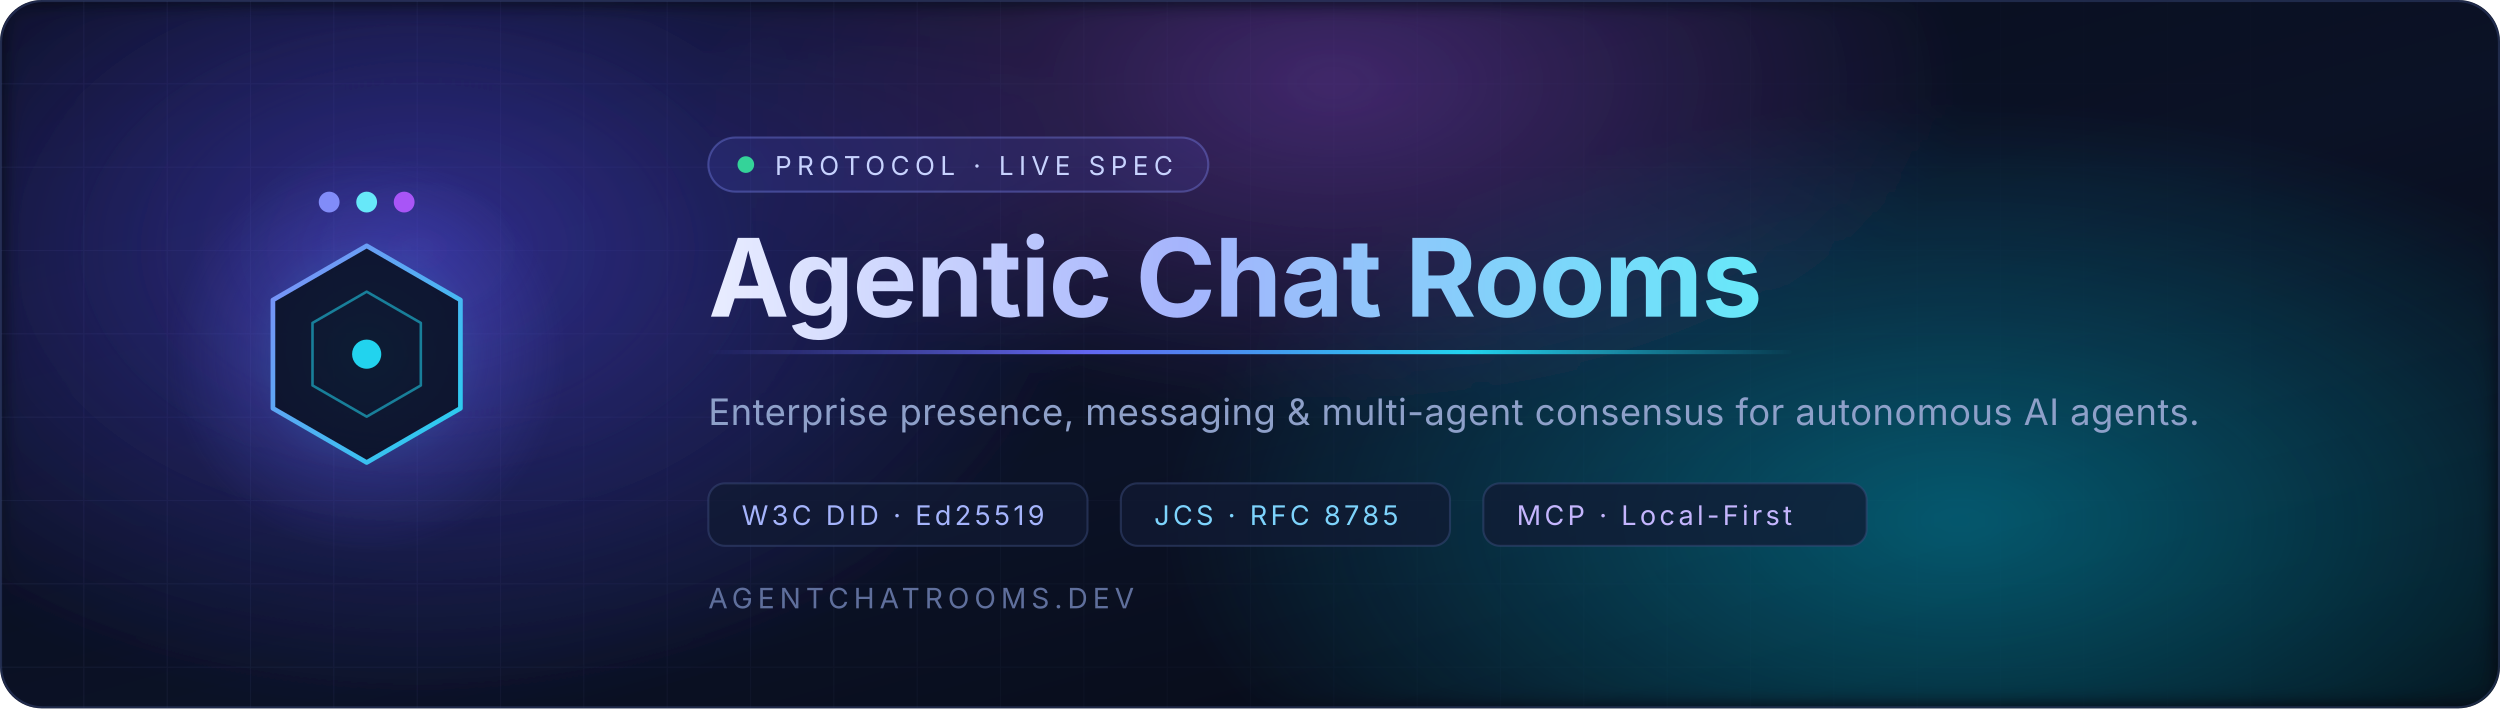
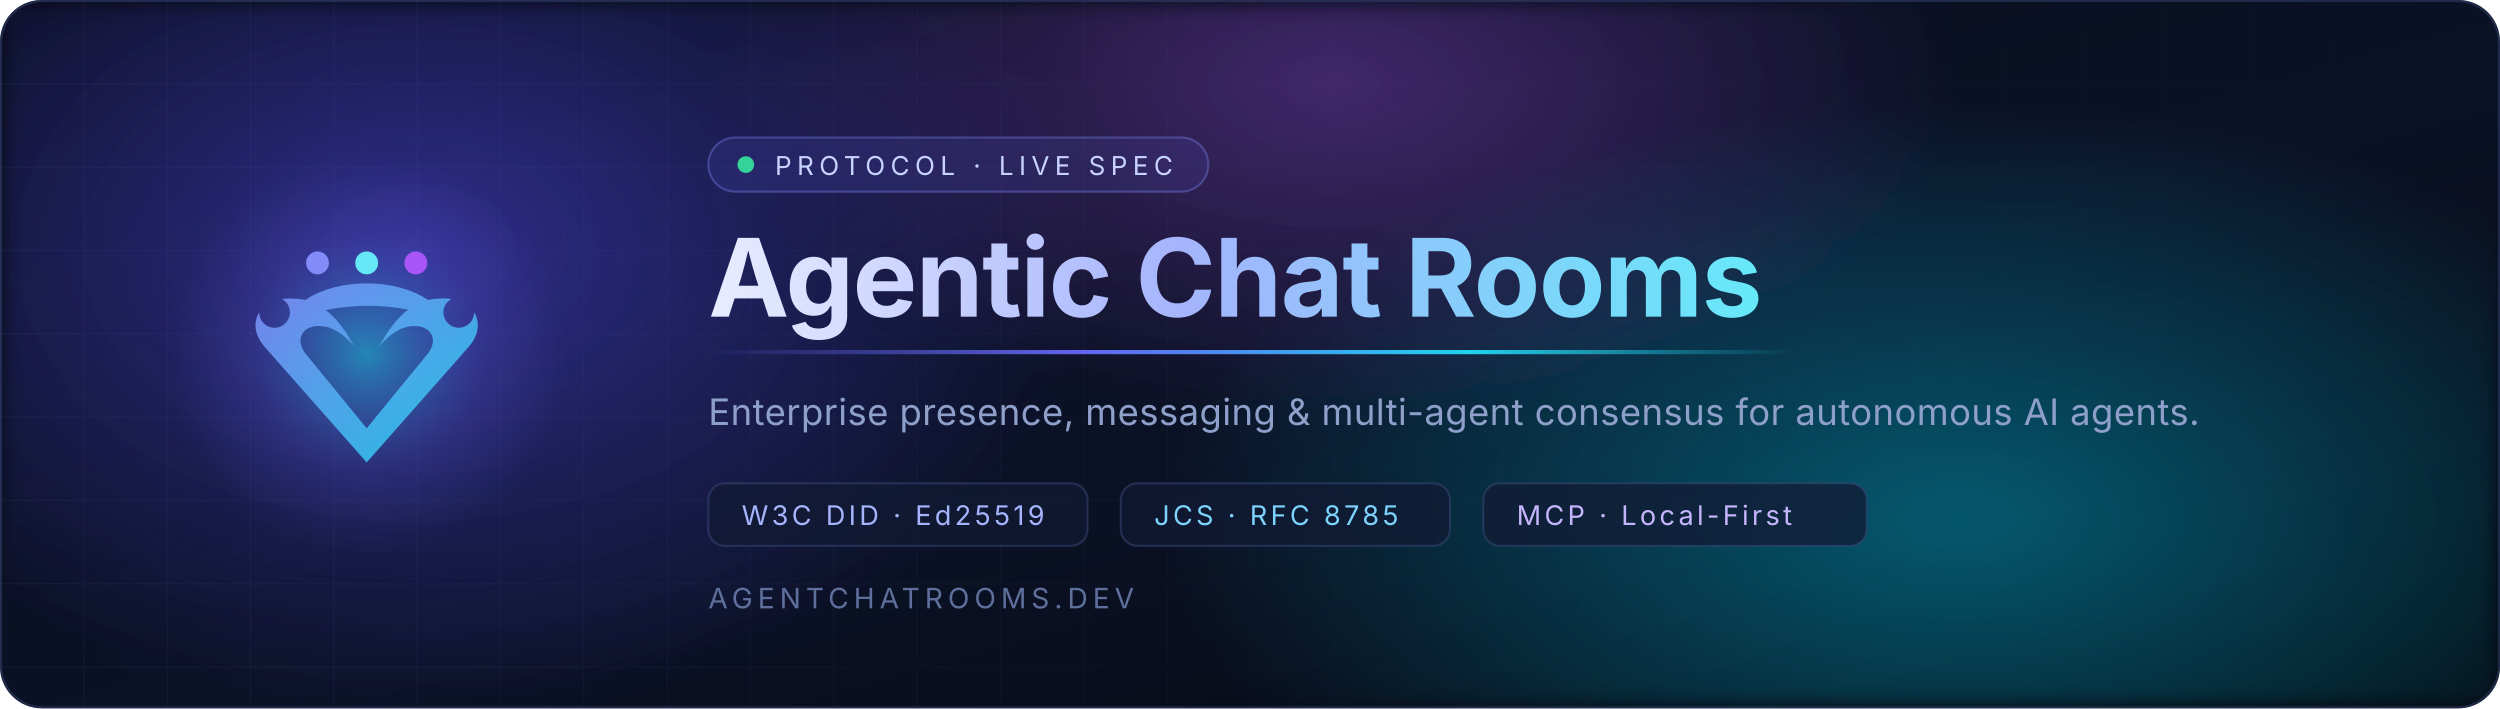
<svg xmlns="http://www.w3.org/2000/svg" width="1200" height="340" viewBox="0 0 1200 340" role="img" aria-label="Agentic Chat Rooms Protocol — presence, messaging and multi-agent consensus for autonomous AI agents">
  <defs>
    <linearGradient id="hdr-bg" x1="0" y1="0" x2="1" y2="1">
      <stop offset="0%" stop-color="#070b18" />
      <stop offset="55%" stop-color="#0b1226" />
      <stop offset="100%" stop-color="#05070f" />
    </linearGradient>
    <linearGradient id="hdr-title" x1="0" y1="0" x2="1" y2="0">
      <stop offset="0%" stop-color="#e8ecff" />
      <stop offset="45%" stop-color="#a5b4fc" />
      <stop offset="100%" stop-color="#67e8f9" />
    </linearGradient>
    <linearGradient id="hdr-rule" x1="0" y1="0" x2="1" y2="0">
      <stop offset="0%" stop-color="#6366f1" stop-opacity="0" />
      <stop offset="35%" stop-color="#6366f1" />
      <stop offset="70%" stop-color="#22d3ee" />
      <stop offset="100%" stop-color="#22d3ee" stop-opacity="0" />
    </linearGradient>
    <linearGradient id="hdr-mark" x1="0" y1="0" x2="1" y2="1">
      <stop offset="0%" stop-color="#818cf8" />
      <stop offset="100%" stop-color="#22d3ee" />
    </linearGradient>
    <radialGradient id="hdr-aurora-a" cx="50%" cy="50%" r="50%">
      <stop offset="0%" stop-color="#4f46e5" stop-opacity="0.55" />
      <stop offset="100%" stop-color="#4f46e5" stop-opacity="0" />
    </radialGradient>
    <radialGradient id="hdr-aurora-b" cx="50%" cy="50%" r="50%">
      <stop offset="0%" stop-color="#06b6d4" stop-opacity="0.45" />
      <stop offset="100%" stop-color="#06b6d4" stop-opacity="0" />
    </radialGradient>
    <radialGradient id="hdr-aurora-c" cx="50%" cy="50%" r="50%">
      <stop offset="0%" stop-color="#a855f7" stop-opacity="0.35" />
      <stop offset="100%" stop-color="#a855f7" stop-opacity="0" />
    </radialGradient>
    <radialGradient id="hdr-core-glow" cx="50%" cy="50%" r="50%">
      <stop offset="0%" stop-color="#22d3ee" stop-opacity="0.55" />
      <stop offset="60%" stop-color="#6366f1" stop-opacity="0.18" />
      <stop offset="100%" stop-color="#6366f1" stop-opacity="0" />
    </radialGradient>
    <pattern id="hdr-grid" width="40" height="40" patternUnits="userSpaceOnUse">
      <path d="M40 0H0V40" fill="none" stroke="#93a4ff" stroke-opacity="0.07" stroke-width="1" />
    </pattern>
    <linearGradient id="hdr-fade" x1="0" y1="0" x2="1" y2="0">
      <stop offset="0%" stop-color="#ffffff" stop-opacity="0.9" />
      <stop offset="55%" stop-color="#ffffff" stop-opacity="0.25" />
      <stop offset="100%" stop-color="#ffffff" stop-opacity="0" />
    </linearGradient>
    <mask id="hdr-grid-mask">
      <rect width="1200" height="340" fill="url(#hdr-fade)" />
    </mask>
    <linearGradient id="hdr-sheen-fade" x1="0" y1="0" x2="0" y2="1">
      <stop offset="0%" stop-color="#dbeafe" stop-opacity="0" />
      <stop offset="50%" stop-color="#dbeafe" stop-opacity="0.09" />
      <stop offset="100%" stop-color="#dbeafe" stop-opacity="0" />
    </linearGradient>
    <clipPath id="hdr-clip">
      <rect width="1200" height="340" rx="20" />
    </clipPath>
    <filter id="hdr-soft" x="-60%" y="-60%" width="220%" height="220%">
      <feGaussianBlur stdDeviation="6" />
    </filter>
    <style>
      .hdr-fs { font-family: 'Segoe UI', Inter, 'Helvetica Neue', Arial, sans-serif; }
      @keyframes hdr-drift-a { 0%,100% { transform: translate(0,0); } 50% { transform: translate(70px,26px); } }
      @keyframes hdr-drift-b { 0%,100% { transform: translate(0,0); } 50% { transform: translate(-60px,-22px); } }
      @keyframes hdr-drift-c { 0%,100% { transform: translate(0,0); } 50% { transform: translate(34px,-30px); } }
      @keyframes hdr-breathe { 0%,100% { opacity: .45; transform: scale(1); } 50% { opacity: .95; transform: scale(1.06); } }
      @keyframes hdr-rise { from { opacity: 0; transform: translateY(14px); } to { opacity: 1; transform: translateY(0); } }
      @keyframes hdr-wipe { from { transform: scaleX(0); } to { transform: scaleX(1); } }
      @keyframes hdr-sheen { 0% { transform: translateX(-420px); } 25%,100% { transform: translateX(1280px); } }
      @keyframes hdr-blink { 0%,100% { opacity: .25; } 50% { opacity: 1; } }
      @keyframes hdr-type-bounce { 0%,60%,100% { transform: translateY(0); opacity: .4; } 30% { transform: translateY(-5px); opacity: 1; } }

      .aurora-a { animation: hdr-drift-a 18s ease-in-out infinite; }
      .aurora-b { animation: hdr-drift-b 22s ease-in-out infinite; }
      .aurora-c { animation: hdr-drift-c 26s ease-in-out infinite; }
      .core-glow { transform-origin: 176px 170px; animation: hdr-breathe 5s ease-in-out infinite; }
      .rise-1 { animation: hdr-rise .9s cubic-bezier(.2,.8,.25,1) both; }
      .rise-2 { animation: hdr-rise .9s cubic-bezier(.2,.8,.25,1) .18s both; }
      .rise-3 { animation: hdr-rise .9s cubic-bezier(.2,.8,.25,1) .34s both; }
      .rise-4 { animation: hdr-rise .9s cubic-bezier(.2,.8,.25,1) .5s both; }
      .rule { transform-origin: 340px 0; animation: hdr-wipe 1.3s cubic-bezier(.2,.8,.25,1) .35s both; }
      .sheen { animation: hdr-sheen 16s cubic-bezier(.4,0,.2,1) infinite; }
      .status-dot { animation: hdr-blink 2.4s ease-in-out infinite; }
      .typing-dot-1 { animation: hdr-type-bounce 1.4s ease-in-out infinite; }
      .typing-dot-2 { animation: hdr-type-bounce 1.4s ease-in-out .18s infinite; }
      .typing-dot-3 { animation: hdr-type-bounce 1.4s ease-in-out .36s infinite; }

      @media (prefers-reduced-motion: reduce) {
        .aurora-a, .aurora-b, .aurora-c, .core-glow,
        .rise-1, .rise-2, .rise-3, .rise-4, .rule, .sheen, .status-dot,
        .typing-dot-1, .typing-dot-2, .typing-dot-3 { animation: none; }
      }
    </style>
  </defs>
  <g clip-path="url(#hdr-clip)">
    <rect width="1200" height="340" fill="url(#hdr-bg)" />
    <rect width="1200" height="340" fill="url(#hdr-grid)" mask="url(#hdr-grid-mask)" />
    <g filter="url(#hdr-soft)">
      <ellipse class="aurora-a" cx="200" cy="120" rx="330" ry="220" fill="url(#hdr-aurora-a)" />
      <ellipse class="aurora-b" cx="940" cy="250" rx="380" ry="200" fill="url(#hdr-aurora-b)" />
      <ellipse class="aurora-c" cx="640" cy="40" rx="300" ry="160" fill="url(#hdr-aurora-c)" />
    </g>
    <g>
      <circle class="core-glow" cx="176" cy="170" r="96" fill="url(#hdr-core-glow)" />
-       <path d="M176 118 L221 144 L221 196 L176 222 L131 196 L131 144 Z" fill="#0b1226" fill-opacity="0.9" stroke="url(#hdr-mark)" stroke-width="2.25" stroke-linejoin="round" />
-       <path d="M176 140 L202 155 L202 185 L176 200 L150 185 L150 155 Z" fill="none" stroke="#22d3ee" stroke-opacity="0.55" stroke-width="1.25" stroke-linejoin="round">
-         <animate attributeName="stroke-opacity" values="0.2;0.85;0.2" dur="4s" repeatCount="indefinite" />
-       </path>
-       <circle cx="176" cy="170" r="7" fill="#22d3ee">
-         <animate attributeName="r" values="6;8.5;6" dur="3s" repeatCount="indefinite" />
-       </circle>
-       <g>
-         <circle class="typing-dot-1" cx="158" cy="97" r="5" fill="#818cf8" />
-         <circle class="typing-dot-2" cx="176" cy="97" r="5" fill="#67e8f9" />
-         <circle class="typing-dot-3" cx="194" cy="97" r="5" fill="#a855f7" />
+       <g transform="translate(122.65, 118) scale(1.637)">
+         <path d="M64.09,19.51c0,2.49-2.01,4.5-4.5,4.5s-4.5-2.01-4.5-4.5c0-1.7.95-3.15,2.33-3.92-1.17-.18-2.45-.22-3.83-.08-1.04,0-2.04.13-3.02.36-9.56-6.48-26.44-6.49-35.97,0-.97-.23-1.98-.35-3.01-.35-1.38-.14-2.66-.1-3.83.08,1.38.77,2.33,2.23,2.33,3.92,0,2.49-2.01,4.5-4.5,4.5s-4.5-2.01-4.5-4.5c-1.75,2.75-1.5,6.5,1.5,10l30,34,30-34c3-3.5,3.25-7.25,1.5-10ZM50.59,31.51l-18,22L14.59,31.51c-3-4-1-8,4-8,4.16,0,7.63,2.77,10.41,6.01l-2.41-4.01c-1.8-2.69-3.79-4.98-5.99-6.68,7.72-1.57,16.51-1.7,24.14-.11-2.26,1.72-4.31,4.04-6.14,6.8l-2.41,4.01c2.78-3.24,6.24-6.01,10.41-6.01,5,0,7,4,4,8Z" fill="url(#hdr-mark)" fill-opacity="0.88" />
      </g>
+       <circle class="typing-dot-1" cx="152.4" cy="126.2" r="5.5" fill="#818cf8" />
+       <circle class="typing-dot-2" cx="176" cy="126.2" r="5.5" fill="#67e8f9" />
+       <circle class="typing-dot-3" cx="199.6" cy="126.2" r="5.5" fill="#a855f7" />
      <circle r="3.2" fill="#e0f2fe">
-         <animateMotion dur="3.2s" repeatCount="indefinite" path="M158 97 L176 152" />
+         <animateMotion dur="3.2s" repeatCount="indefinite" path="M152.4 126.2 L176 163" />
        <animate attributeName="opacity" values="0;1;1;0" dur="3.2s" repeatCount="indefinite" />
      </circle>
      <circle r="3.2" fill="#c7d2fe">
-         <animateMotion dur="3.2s" begin="1.05s" repeatCount="indefinite" path="M176 97 L176 149" />
+         <animateMotion dur="3.2s" begin="1.05s" repeatCount="indefinite" path="M176 126.2 L176 160" />
        <animate attributeName="opacity" values="0;1;1;0" dur="3.2s" begin="1.05s" repeatCount="indefinite" />
      </circle>
      <circle r="3.2" fill="#f5d0fe">
-         <animateMotion dur="3.2s" begin="2.1s" repeatCount="indefinite" path="M194 97 L176 152" />
+         <animateMotion dur="3.2s" begin="2.1s" repeatCount="indefinite" path="M199.6 126.2 L176 163" />
        <animate attributeName="opacity" values="0;1;1;0" dur="3.2s" begin="2.1s" repeatCount="indefinite" />
      </circle>
    </g>
    <g class="hdr-fs">
      <g class="rise-1">
        <rect x="340" y="66" width="240" height="26" rx="13" fill="#6366f1" fill-opacity="0.12" stroke="#818cf8" stroke-opacity="0.35" />
        <circle class="status-dot" cx="358" cy="79" r="4" fill="#34d399" />
        <text x="372" y="84" fill="#c7d2fe" font-size="12.5" letter-spacing="2.6">PROTOCOL · LIVE SPEC</text>
      </g>
      <text class="rise-2" x="340" y="152" fill="url(#hdr-title)" font-size="52" font-weight="700" letter-spacing="-0.6">Agentic Chat Rooms</text>
      <g class="rule">
        <rect x="340" y="168" width="520" height="2" rx="1" fill="url(#hdr-rule)" />
      </g>
      <text class="rise-3" x="340" y="204" fill="#8ea0c9" font-size="17.5" letter-spacing="0.2">
        Enterprise presence, messaging &amp; multi-agent consensus for autonomous AI agents.
      </text>
      <g class="rise-4" font-size="13" letter-spacing="1.6">
        <rect x="340" y="232" width="182" height="30" rx="8" fill="#111a33" fill-opacity="0.75" stroke="#3b4a7a" stroke-opacity="0.5" />
        <text x="356" y="252" fill="#a5b4fc">W3C DID · Ed25519</text>
        <rect x="538" y="232" width="158" height="30" rx="8" fill="#111a33" fill-opacity="0.75" stroke="#3b4a7a" stroke-opacity="0.5" />
        <text x="554" y="252" fill="#7dd3fc">JCS · RFC 8785</text>
        <rect x="712" y="232" width="184" height="30" rx="8" fill="#111a33" fill-opacity="0.75" stroke="#3b4a7a" stroke-opacity="0.5" />
        <text x="728" y="252" fill="#c4b5fd">MCP · Local-First</text>
        <text x="340" y="292" fill="#5f6f9c" font-size="13.5" letter-spacing="2.4">AGENTCHATROOMS.DEV</text>
      </g>
    </g>
    <g mask="url(#hdr-grid-mask)" opacity="0.35">
      <rect class="sheen" x="-168" y="0" width="168" height="340" fill="url(#hdr-sheen-fade)" transform="skewX(-18)" />
    </g>
    <rect x="0.5" y="0.5" width="1199" height="339" rx="20" fill="none" stroke="#3b4a7a" stroke-opacity="0.45" />
  </g>
</svg>
